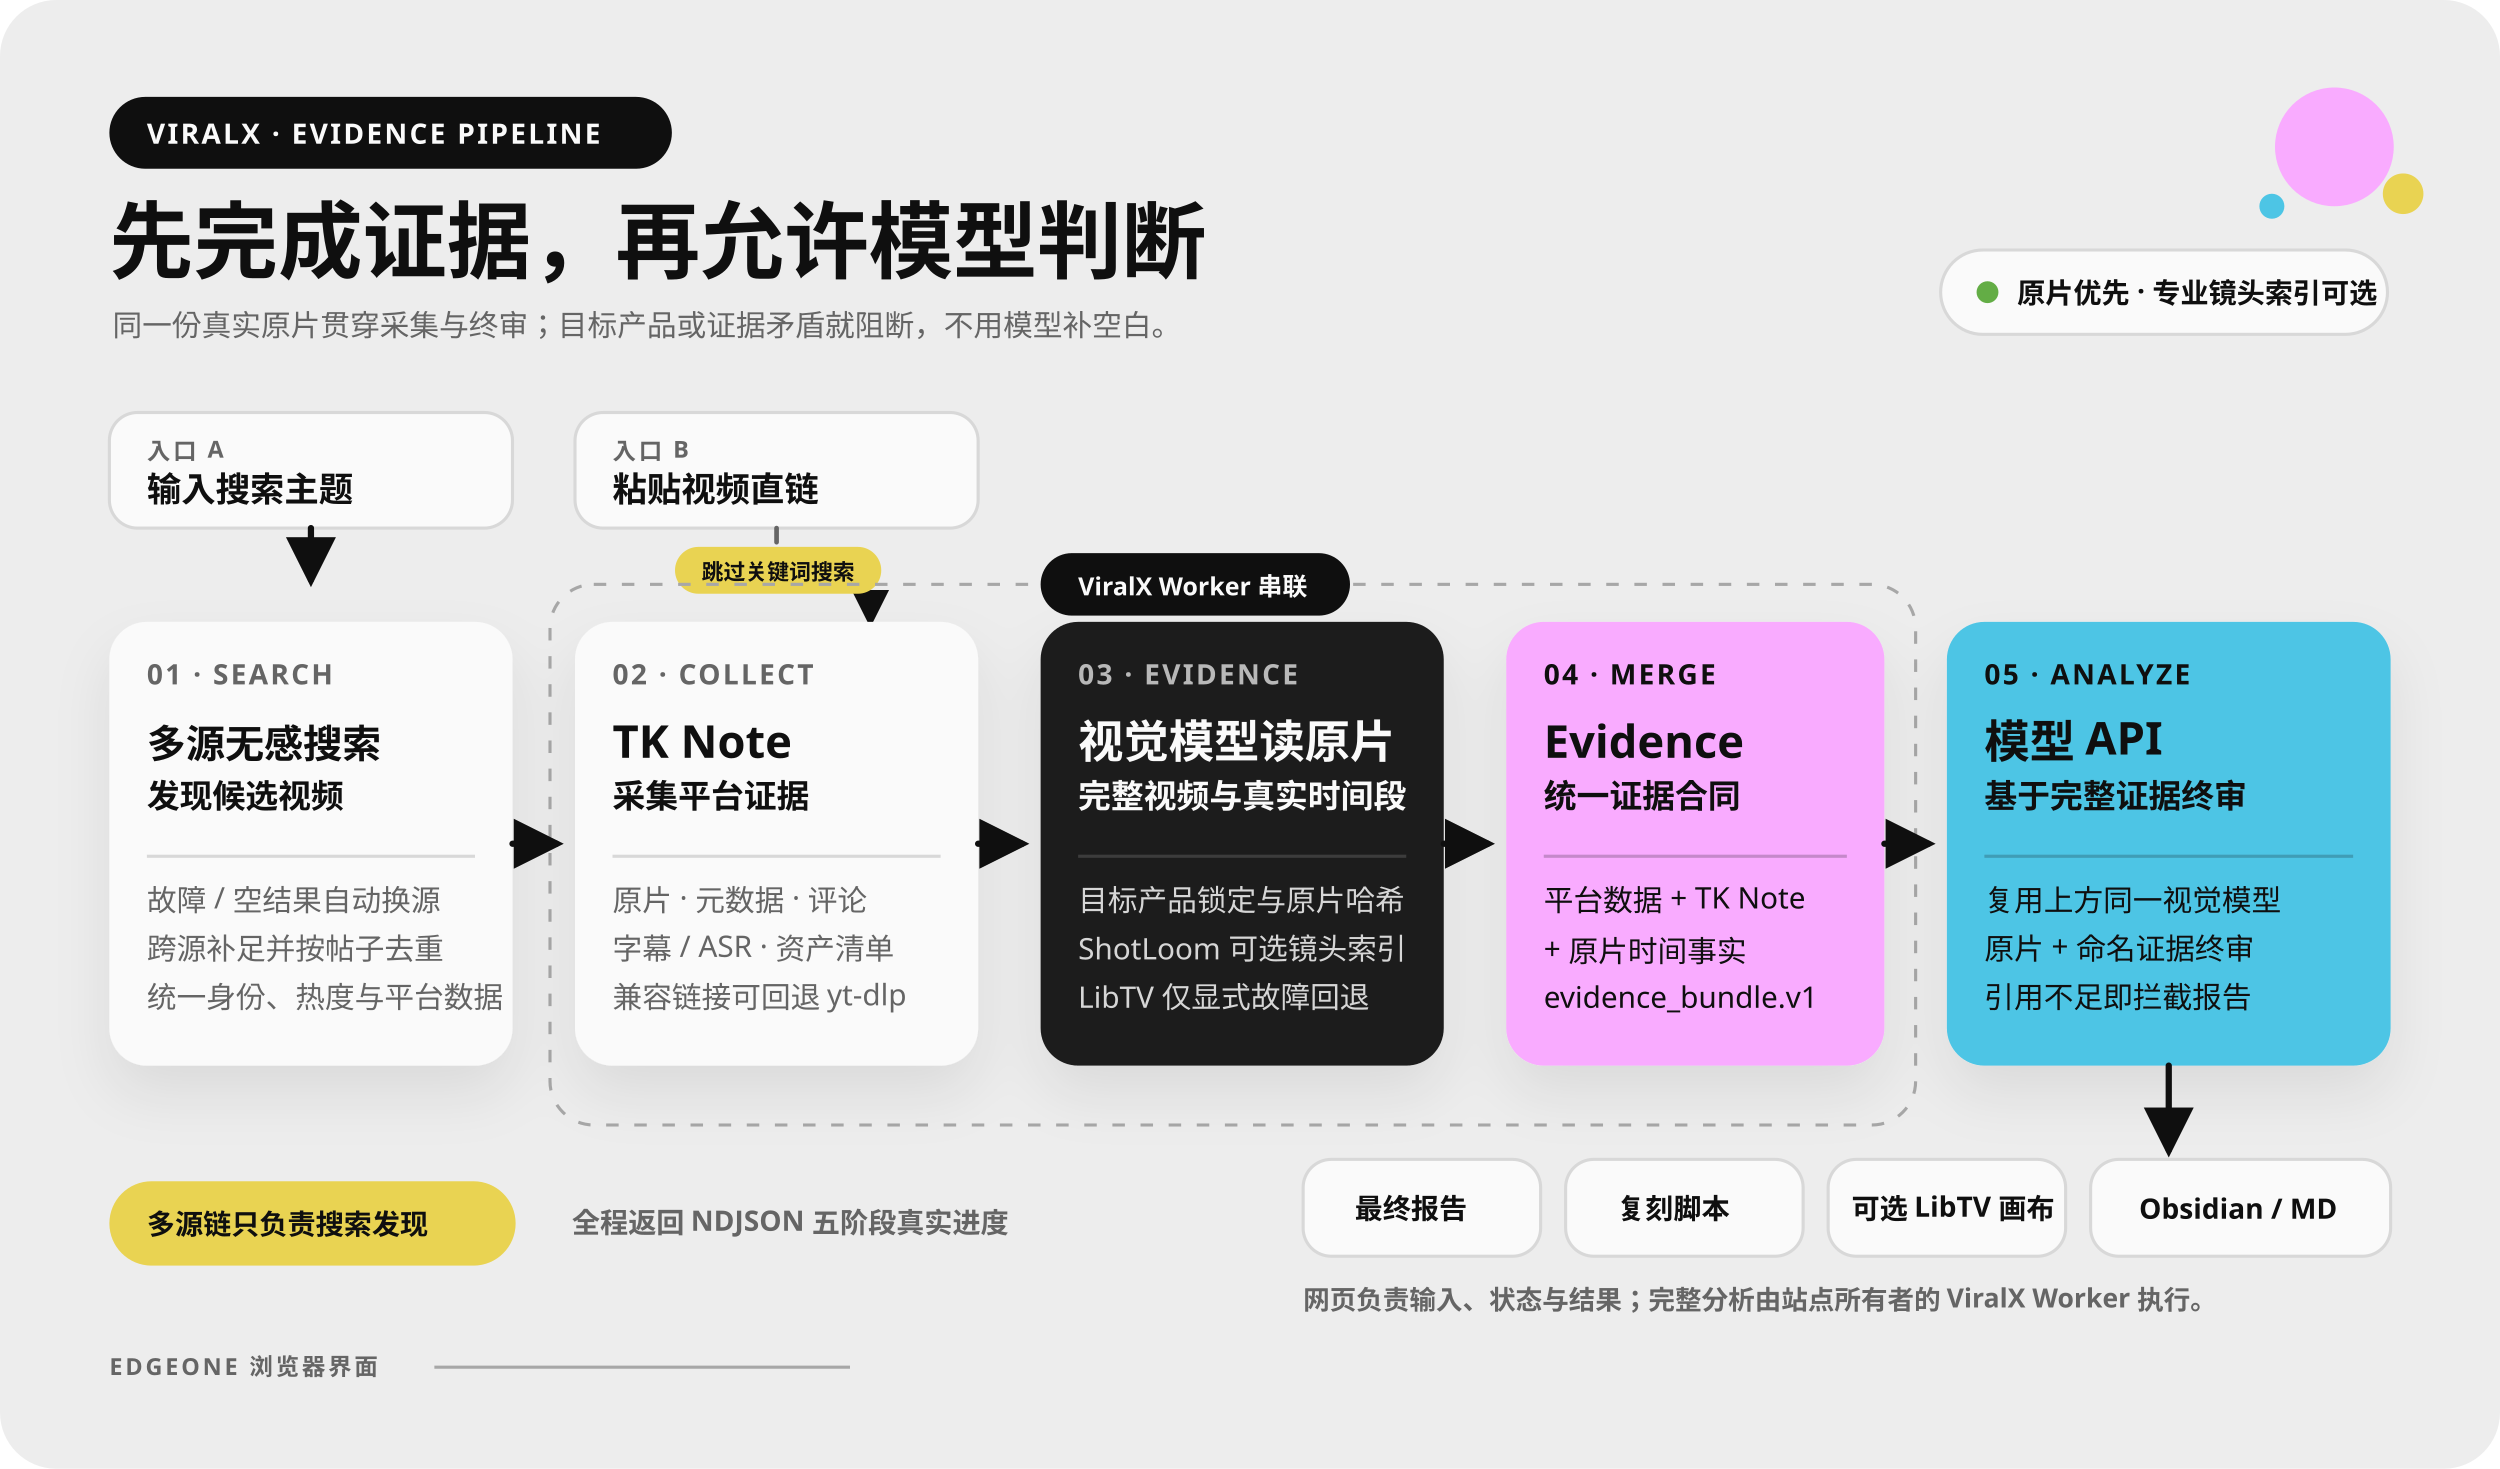
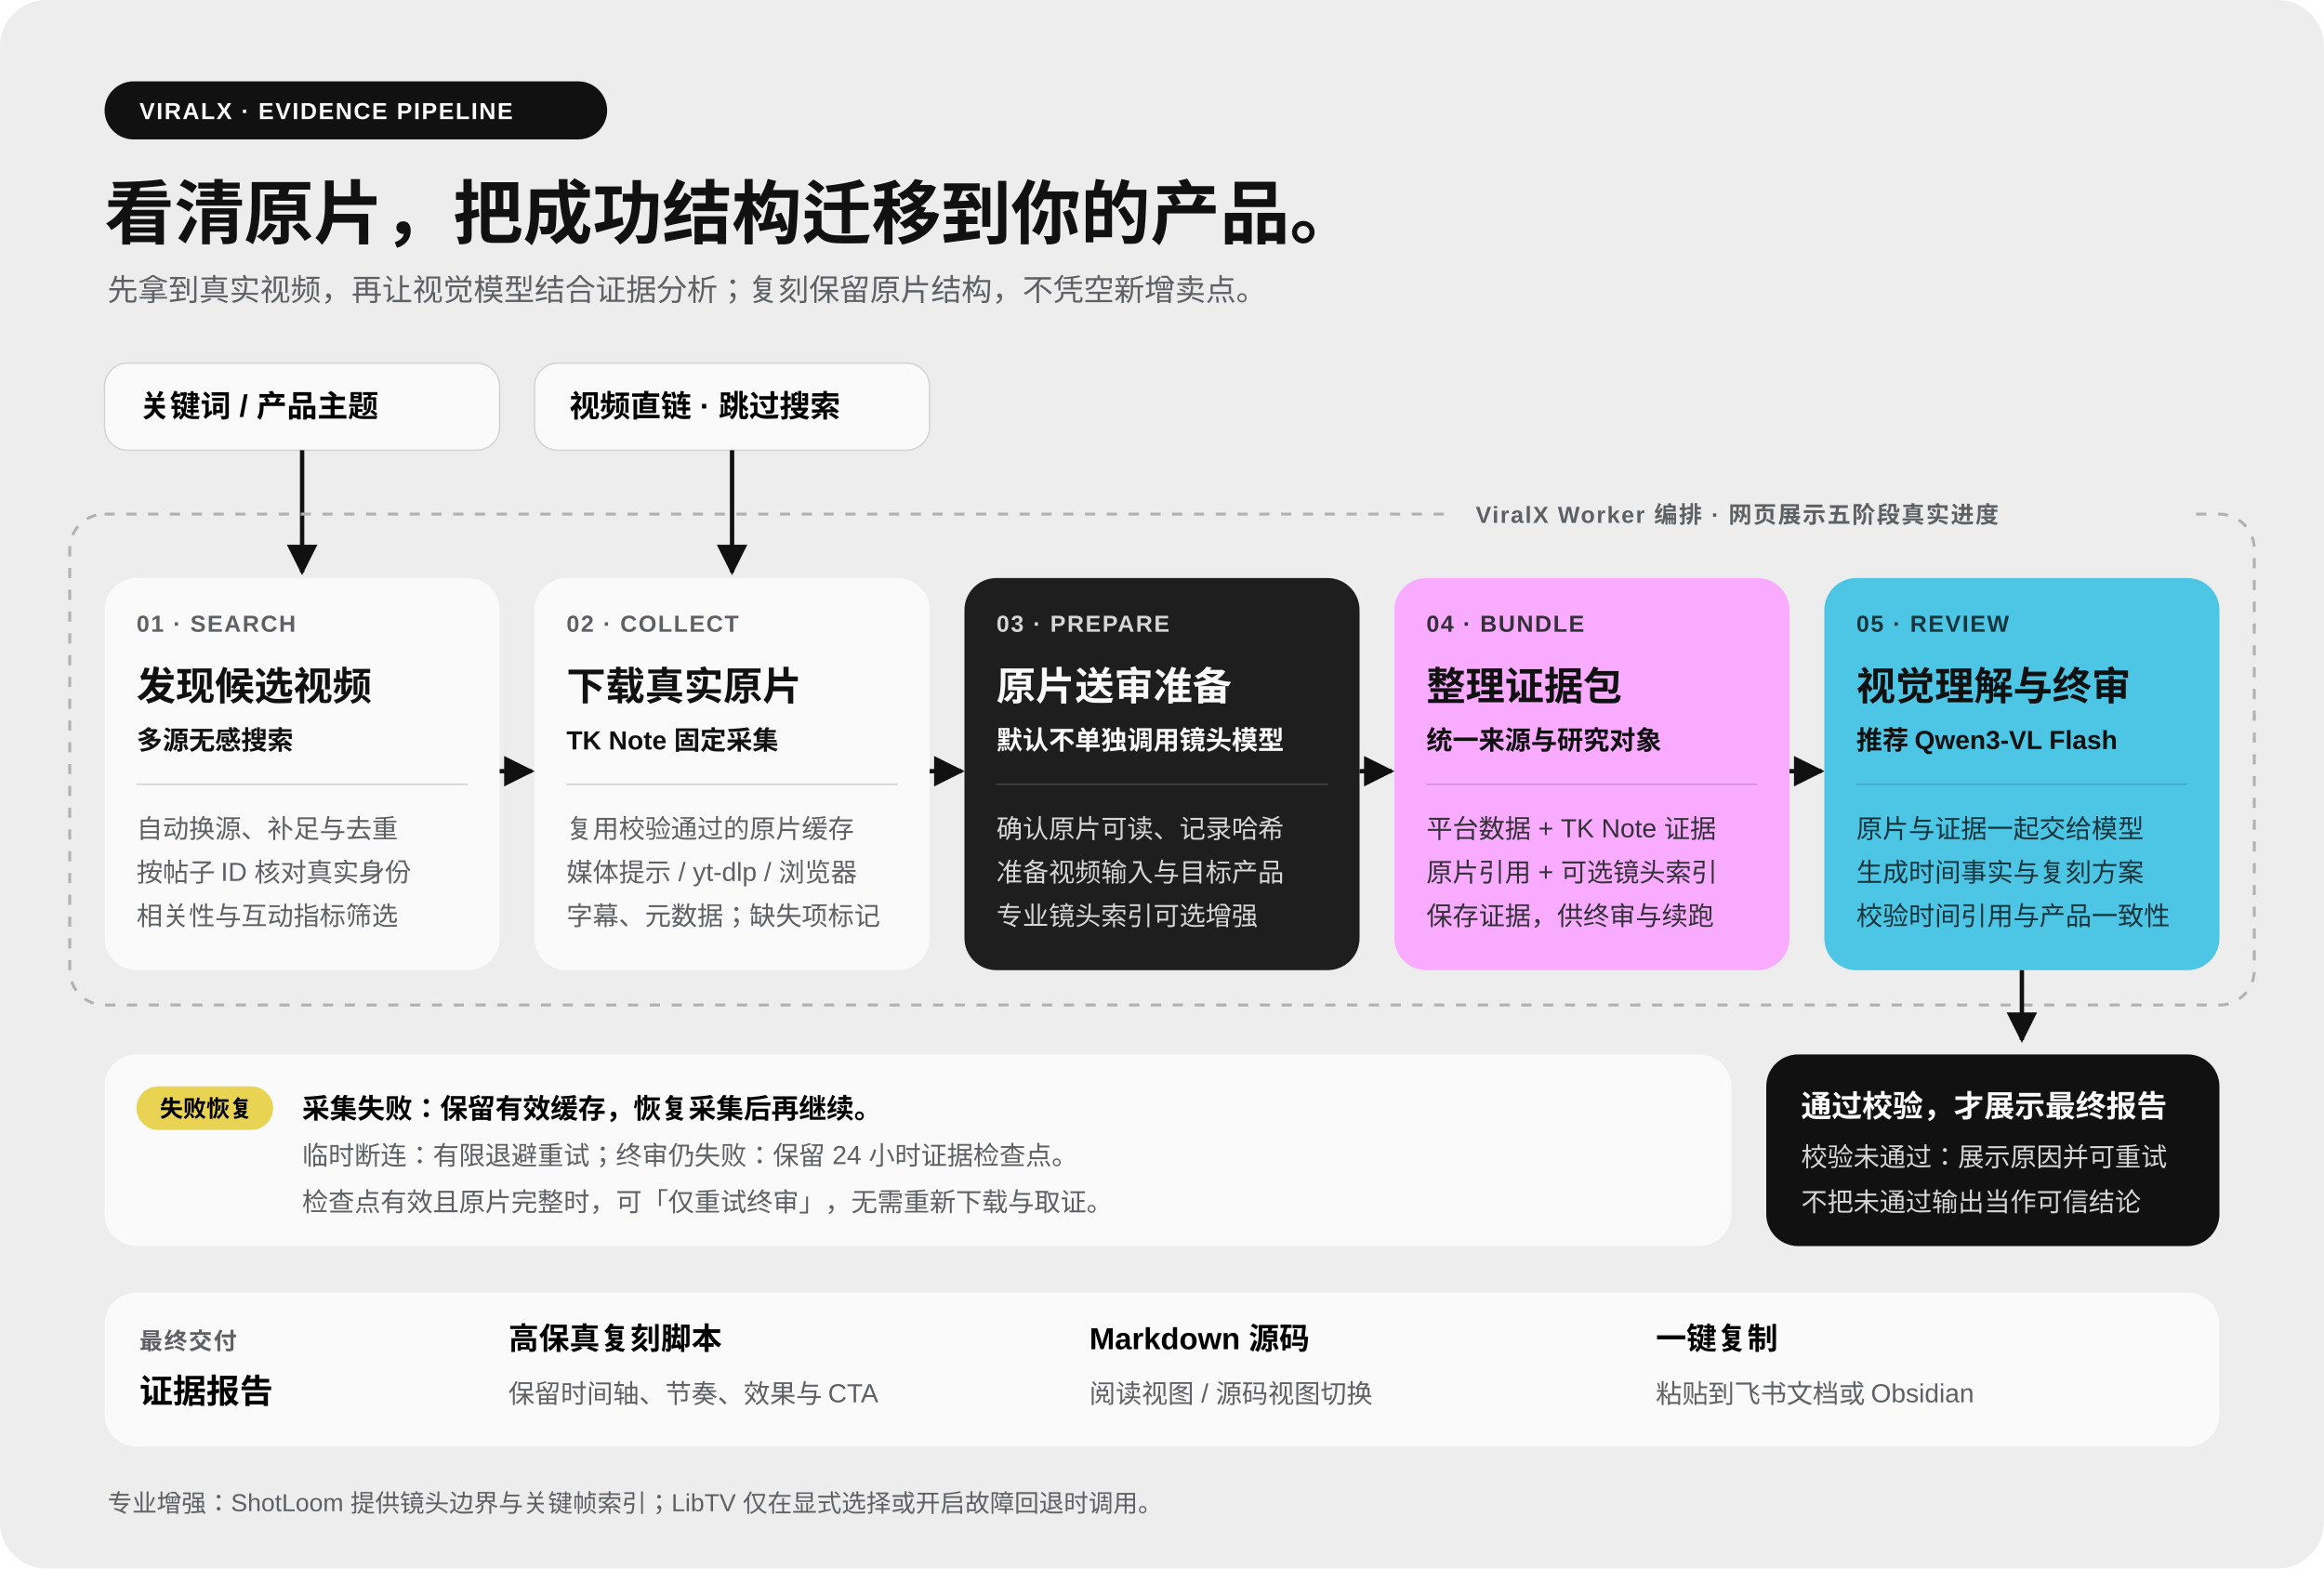
- <svg xmlns="http://www.w3.org/2000/svg" width="1600" height="940" viewBox="0 0 1600 940" role="img" aria-labelledby="title desc">
+ <svg xmlns="http://www.w3.org/2000/svg" width="1600" height="1080" viewBox="0 0 1600 1080" role="img" aria-labelledby="title desc">
  <defs>
-     <filter id="shadow" x="-20%" y="-20%" width="140%" height="160%">
-       <feDropShadow dx="0" dy="18" stdDeviation="18" flood-color="#0F0F0F" flood-opacity="0.08" />
-     </filter>
-     <marker id="arrow" viewBox="0 0 10 10" refX="8.5" refY="5" markerWidth="8" markerHeight="8" orient="auto-start-reverse">
-       <path d="M 0 0 L 10 5 L 0 10 z" fill="#0F0F0F" />
+     <marker id="arrow" viewBox="0 0 10 10" refX="9" refY="5" markerWidth="7" markerHeight="7" orient="auto">
+       <path d="M0 0L10 5L0 10Z" fill="#111111" />
    </marker>
    <style>
-       .latin { font-family: "Hanken Grotesk", Inter, Arial, sans-serif; }
-       .cn { font-family: "Hanken Grotesk", "Noto Sans SC", "PingFang SC", "Microsoft YaHei UI", sans-serif; }
-       .label { font-size: 18px; font-weight: 700; letter-spacing: .08em; }
-       .small { font-size: 18px; font-weight: 600; }
-       .body { font-size: 19px; font-weight: 500; }
-       .muted { fill: #656565; }
-       .line { fill: none; stroke: #0F0F0F; stroke-width: 4; stroke-linecap: round; stroke-linejoin: round; marker-end: url(#arrow); }
-       .dash { fill: none; stroke: #656565; stroke-width: 3; stroke-dasharray: 9 10; stroke-linecap: round; marker-end: url(#arrow); }
+       text { font-family: "Hanken Grotesk", "Noto Sans SC", "Microsoft YaHei", Arial, sans-serif; }
+       .label { font-size:16px; font-weight:700; letter-spacing:1px; }
+       .body { font-size:18px; font-weight:500; }
+       .small { font-size:17px; fill:#5E6063; }
+       .arrow { fill:none; stroke:#111111; stroke-width:3; marker-end:url(#arrow); }
    </style>
  </defs>
-   <rect width="1600" height="940" rx="36" fill="#EDEDED" />
-   <circle cx="1494" cy="94" r="38" fill="#F9ABFF" />
-   <circle cx="1538" cy="124" r="13" fill="#E9D352" />
-   <circle cx="1454" cy="132" r="8" fill="#4DC5E5" />
-   <g class="cn">
-     <rect x="70" y="62" width="360" height="46" rx="23" fill="#0F0F0F" />
-     <text x="94" y="92" class="label" fill="#FAFAFA">VIRALX · EVIDENCE PIPELINE</text>
-     <text x="70" y="174" font-size="54" font-weight="700" fill="#0F0F0F">先完成证据，再允许模型判断</text>
-     <text x="72" y="215" class="body muted">同一份真实原片贯穿采集与终审；目标产品或证据矛盾就阻断，不用模型补空白。</text>
-     <rect x="1242" y="160" width="286" height="54" rx="27" fill="#FAFAFA" stroke="#D8D8D8" stroke-width="2" />
-     <circle cx="1272" cy="187" r="7" fill="#63AD45" />
-     <text x="1291" y="194" class="small" fill="#0F0F0F">原片优先 · 专业镜头索引可选</text>
-     <rect x="70" y="264" width="258" height="74" rx="18" fill="#FAFAFA" stroke="#D8D8D8" stroke-width="2" />
-     <text x="94" y="294" font-size="15" font-weight="700" letter-spacing=".12em" fill="#656565">入口 A</text>
-     <text x="94" y="321" font-size="22" font-weight="700" fill="#0F0F0F">输入搜索主题</text>
-     <rect x="368" y="264" width="258" height="74" rx="18" fill="#FAFAFA" stroke="#D8D8D8" stroke-width="2" />
-     <text x="392" y="294" font-size="15" font-weight="700" letter-spacing=".12em" fill="#656565">入口 B</text>
-     <text x="392" y="321" font-size="22" font-weight="700" fill="#0F0F0F">粘贴视频直链</text>
-     <path d="M199 338 V371" class="line" />
-     <path d="M497 338 V355 C497 369 510 377 527 377 H557 V398" class="dash" />
-     <rect x="432" y="350" width="132" height="30" rx="15" fill="#E9D352" />
-     <text x="449" y="371" font-size="14" font-weight="700" fill="#0F0F0F">跳过关键词搜索</text>
-     <rect x="352" y="374" width="874" height="346" rx="28" fill="none" stroke="#A7A7A7" stroke-width="2" stroke-dasharray="8 10" />
-     <rect x="666" y="354" width="198" height="40" rx="20" fill="#0F0F0F" />
-     <text x="690" y="381" font-size="16" font-weight="700" fill="#FAFAFA">ViralX Worker 串联</text>
-     <g filter="url(#shadow)">
-       <rect x="70" y="398" width="258" height="284" rx="24" fill="#FAFAFA" />
-       <rect x="368" y="398" width="258" height="284" rx="24" fill="#FAFAFA" />
-       <rect x="666" y="398" width="258" height="284" rx="24" fill="#1E1E1E" />
-       <rect x="964" y="398" width="242" height="284" rx="24" fill="#F9ABFF" />
-       <rect x="1246" y="398" width="284" height="284" rx="24" fill="#4DC5E5" />
-     </g>
-     <text x="94" y="438" class="label" fill="#656565">01 · SEARCH</text>
-     <text x="94" y="485" font-size="25" font-weight="700" fill="#0F0F0F">多源无感搜索</text>
-     <text x="94" y="517" font-size="21" font-weight="700" fill="#0F0F0F">发现候选视频</text>
-     <line x1="94" y1="548" x2="304" y2="548" stroke="#D8D8D8" stroke-width="2" />
-     <text x="94" y="583" class="body muted">故障 / 空结果自动换源</text>
-     <text x="94" y="614" class="body muted">跨源补足并按帖子去重</text>
-     <text x="94" y="645" class="body muted">统一身份、热度与平台数据</text>
-     <text x="392" y="438" class="label" fill="#656565">02 · COLLECT</text>
-     <text x="392" y="485" font-size="29" font-weight="700" fill="#0F0F0F">TK Note</text>
-     <text x="392" y="517" font-size="21" font-weight="700" fill="#0F0F0F">采集平台证据</text>
-     <line x1="392" y1="548" x2="602" y2="548" stroke="#D8D8D8" stroke-width="2" />
-     <text x="392" y="583" class="body muted">原片 · 元数据 · 评论</text>
-     <text x="392" y="614" class="body muted">字幕 / ASR · 资产清单</text>
-     <text x="392" y="645" class="body muted">兼容链接可回退 yt-dlp</text>
-     <text x="690" y="438" class="label" fill="#B8B8B8">03 · EVIDENCE</text>
-     <text x="690" y="485" font-size="29" font-weight="700" fill="#FAFAFA">视觉模型读原片</text>
-     <text x="690" y="517" font-size="21" font-weight="700" fill="#FAFAFA">完整视频与真实时间段</text>
-     <line x1="690" y1="548" x2="900" y2="548" stroke="#3C3C3C" stroke-width="2" />
-     <text x="690" y="583" class="body" fill="#D6D6D6">目标产品锁定与原片哈希</text>
-     <text x="690" y="614" class="body" fill="#D6D6D6">ShotLoom 可选镜头索引</text>
-     <text x="690" y="645" class="body" fill="#D6D6D6">LibTV 仅显式故障回退</text>
-     <text x="988" y="438" class="label" fill="#0F0F0F">04 · MERGE</text>
-     <text x="988" y="485" font-size="29" font-weight="700" fill="#0F0F0F">Evidence</text>
-     <text x="988" y="517" font-size="21" font-weight="700" fill="#0F0F0F">统一证据合同</text>
-     <line x1="988" y1="548" x2="1182" y2="548" stroke="#0F0F0F" stroke-opacity=".22" stroke-width="2" />
-     <text x="988" y="583" class="body" fill="#0F0F0F">平台数据 + TK Note</text>
-     <text x="988" y="614" class="body" fill="#0F0F0F">+ 原片时间事实</text>
-     <text x="988" y="645" class="body" fill="#0F0F0F">evidence_bundle.v1</text>
-     <text x="1270" y="438" class="label" fill="#0F0F0F">05 · ANALYZE</text>
-     <text x="1270" y="485" font-size="29" font-weight="700" fill="#0F0F0F">模型 API</text>
-     <text x="1270" y="517" font-size="21" font-weight="700" fill="#0F0F0F">基于完整证据终审</text>
-     <line x1="1270" y1="548" x2="1506" y2="548" stroke="#0F0F0F" stroke-opacity=".22" stroke-width="2" />
-     <text x="1270" y="583" class="body" fill="#0F0F0F">复用上方同一视觉模型</text>
-     <text x="1270" y="614" class="body" fill="#0F0F0F">原片 + 命名证据终审</text>
-     <text x="1270" y="645" class="body" fill="#0F0F0F">引用不足即拦截报告</text>
-     <path d="M328 540 H356" class="line" />
-     <path d="M626 540 H654" class="line" />
-     <path d="M924 540 H952" class="line" />
-     <path d="M1206 540 H1234" class="line" />
-     <rect x="70" y="756" width="260" height="54" rx="27" fill="#E9D352" />
-     <text x="94" y="790" class="small" fill="#0F0F0F">多源链只负责搜索发现</text>
-     <text x="366" y="789" class="small muted">全程返回 NDJSON 五阶段真实进度</text>
-     <path d="M1388 682 V736" class="line" />
-     <text x="70" y="880" font-size="15" font-weight="700" letter-spacing=".12em" fill="#656565">EDGEONE 浏览器界面</text>
-     <line x1="278" y1="875" x2="544" y2="875" stroke="#A7A7A7" stroke-width="2" />
-     <rect x="834" y="742" width="152" height="62" rx="18" fill="#FAFAFA" stroke="#D8D8D8" stroke-width="2" />
-     <rect x="1002" y="742" width="152" height="62" rx="18" fill="#FAFAFA" stroke="#D8D8D8" stroke-width="2" />
-     <rect x="1170" y="742" width="152" height="62" rx="18" fill="#FAFAFA" stroke="#D8D8D8" stroke-width="2" />
-     <rect x="1338" y="742" width="192" height="62" rx="18" fill="#FAFAFA" stroke="#D8D8D8" stroke-width="2" />
-     <text x="867" y="780" class="small" fill="#0F0F0F">最终报告</text>
-     <text x="1035" y="780" class="small" fill="#0F0F0F">复刻脚本</text>
-     <text x="1185" y="780" class="small" fill="#0F0F0F">可选 LibTV 画布</text>
-     <text x="1369" y="780" class="small" fill="#0F0F0F">Obsidian / MD</text>
-     <text x="834" y="838" font-size="17" font-weight="600" fill="#656565">网页负责输入、状态与结果；完整分析由站点所有者的 ViralX Worker 执行。</text>
+   <rect width="1600" height="1080" rx="32" fill="#EDEDED" />
+   <rect x="72" y="56" width="346" height="40" rx="20" fill="#111111" />
+   <text x="96" y="82" class="label" fill="#FAFAFA">VIRALX · EVIDENCE PIPELINE</text>
+   <text x="72" y="164" font-size="48" font-weight="700" fill="#111111">看清原片，把成功结构迁移到你的产品。</text>
+   <text x="74" y="207" font-size="21" fill="#5E6063">先拿到真实视频，再让视觉模型结合证据分析；复刻保留原片结构，不凭空新增卖点。</text>
+   <rect x="72" y="250" width="272" height="60" rx="16" fill="#FAFAFA" stroke="#D4D4D4" />
+   <text x="96" y="287" font-size="21" font-weight="700">关键词 / 产品主题</text>
+   <rect x="368" y="250" width="272" height="60" rx="16" fill="#FAFAFA" stroke="#D4D4D4" />
+   <text x="392" y="287" font-size="21" font-weight="700">视频直链 · 跳过搜索</text>
+   <path d="M208 310V394" class="arrow" />
+   <path d="M504 310V394" class="arrow" />
+   <rect x="48" y="354" width="1504" height="338" rx="24" fill="none" stroke="#B1B1B1" stroke-width="2" stroke-dasharray="7 8" />
+   <rect x="1000" y="335" width="506" height="38" rx="19" fill="#EDEDED" />
+   <text x="1016" y="360" class="label" fill="#5E6063">ViralX Worker 编排 · 网页展示五阶段真实进度</text>
+   <g>
+     <rect x="72" y="398" width="272" height="270" rx="22" fill="#FAFAFA" />
+     <text x="94" y="435" class="label" fill="#5E6063">01 · SEARCH</text>
+     <text x="94" y="482" font-size="27" font-weight="700" fill="#111111">发现候选视频</text>
+     <text x="94" y="516" font-size="18" font-weight="600" fill="#111111">多源无感搜索</text>
+     <line x1="94" y1="540" x2="322" y2="540" stroke="#111111" stroke-opacity=".18" />
+     <text x="94" y="577" class="body" fill="#5E6063">自动换源、补足与去重</text>
+     <text x="94" y="607" class="body" fill="#5E6063">按帖子 ID 核对真实身份</text>
+     <text x="94" y="637" class="body" fill="#5E6063">相关性与互动指标筛选</text>
  </g>
+   <g>
+     <rect x="368" y="398" width="272" height="270" rx="22" fill="#FAFAFA" />
+     <text x="390" y="435" class="label" fill="#5E6063">02 · COLLECT</text>
+     <text x="390" y="482" font-size="27" font-weight="700" fill="#111111">下载真实原片</text>
+     <text x="390" y="516" font-size="18" font-weight="600" fill="#111111">TK Note 固定采集</text>
+     <line x1="390" y1="540" x2="618" y2="540" stroke="#111111" stroke-opacity=".18" />
+     <text x="390" y="577" class="body" fill="#5E6063">复用校验通过的原片缓存</text>
+     <text x="390" y="607" class="body" fill="#5E6063">媒体提示 / yt-dlp / 浏览器</text>
+     <text x="390" y="637" class="body" fill="#5E6063">字幕、元数据；缺失项标记</text>
+   </g>
+   <g>
+     <rect x="664" y="398" width="272" height="270" rx="22" fill="#1E1E1E" />
+     <text x="686" y="435" class="label" fill="#D6D6D6">03 · PREPARE</text>
+     <text x="686" y="482" font-size="27" font-weight="700" fill="#FAFAFA">原片送审准备</text>
+     <text x="686" y="516" font-size="18" font-weight="600" fill="#FAFAFA">默认不单独调用镜头模型</text>
+     <line x1="686" y1="540" x2="914" y2="540" stroke="#FAFAFA" stroke-opacity=".18" />
+     <text x="686" y="577" class="body" fill="#D6D6D6">确认原片可读、记录哈希</text>
+     <text x="686" y="607" class="body" fill="#D6D6D6">准备视频输入与目标产品</text>
+     <text x="686" y="637" class="body" fill="#D6D6D6">专业镜头索引可选增强</text>
+   </g>
+   <g>
+     <rect x="960" y="398" width="272" height="270" rx="22" fill="#F9ABFF" />
+     <text x="982" y="435" class="label" fill="#343037">04 · BUNDLE</text>
+     <text x="982" y="482" font-size="27" font-weight="700" fill="#111111">整理证据包</text>
+     <text x="982" y="516" font-size="18" font-weight="600" fill="#111111">统一来源与研究对象</text>
+     <line x1="982" y1="540" x2="1210" y2="540" stroke="#111111" stroke-opacity=".18" />
+     <text x="982" y="577" class="body" fill="#343037">平台数据 + TK Note 证据</text>
+     <text x="982" y="607" class="body" fill="#343037">原片引用 + 可选镜头索引</text>
+     <text x="982" y="637" class="body" fill="#343037">保存证据，供终审与续跑</text>
+   </g>
+   <g>
+     <rect x="1256" y="398" width="272" height="270" rx="22" fill="#4DC5E5" />
+     <text x="1278" y="435" class="label" fill="#16353C">05 · REVIEW</text>
+     <text x="1278" y="482" font-size="27" font-weight="700" fill="#111111">视觉理解与终审</text>
+     <text x="1278" y="516" font-size="18" font-weight="600" fill="#111111">推荐 Qwen3-VL Flash</text>
+     <line x1="1278" y1="540" x2="1506" y2="540" stroke="#111111" stroke-opacity=".18" />
+     <text x="1278" y="577" class="body" fill="#16353C">原片与证据一起交给模型</text>
+     <text x="1278" y="607" class="body" fill="#16353C">生成时间事实与复刻方案</text>
+     <text x="1278" y="637" class="body" fill="#16353C">校验时间引用与产品一致性</text>
+   </g>
+   <path d="M344 531H366" class="arrow" />
+   <path d="M640 531H662" class="arrow" />
+   <path d="M936 531H958" class="arrow" />
+   <path d="M1232 531H1254" class="arrow" />
+   <rect x="72" y="726" width="1120" height="132" rx="22" fill="#FAFAFA" />
+   <rect x="94" y="748" width="94" height="30" rx="15" fill="#E9D352" />
+   <text x="110" y="769" font-size="16" font-weight="700">失败恢复</text>
+   <text x="208" y="770" font-size="19" font-weight="700">采集失败：保留有效缓存，恢复采集后再继续。</text>
+   <text x="208" y="802" class="body" fill="#5E6063">临时断连：有限退避重试；终审仍失败：保留 24 小时证据检查点。</text>
+   <text x="208" y="834" class="body" fill="#5E6063">检查点有效且原片完整时，可「仅重试终审」，无需重新下载与取证。</text>
+   <path d="M1392 668V716" class="arrow" />
+   <rect x="1216" y="726" width="312" height="132" rx="22" fill="#111111" />
+   <text x="1240" y="769" font-size="21" font-weight="700" fill="#FAFAFA">通过校验，才展示最终报告</text>
+   <text x="1240" y="803" class="body" fill="#D6D6D6">校验未通过：展示原因并可重试</text>
+   <text x="1240" y="834" class="body" fill="#D6D6D6">不把未通过输出当作可信结论</text>
+   <rect x="72" y="890" width="1456" height="106" rx="22" fill="#FAFAFA" />
+   <text x="96" y="929" class="label" fill="#5E6063">最终交付</text>
+   <text x="96" y="966" font-size="23" font-weight="700">证据报告</text>
+   <text x="350" y="929" font-size="21" font-weight="700">高保真复刻脚本</text>
+   <text x="350" y="966" class="body" fill="#5E6063">保留时间轴、节奏、效果与 CTA</text>
+   <text x="750" y="929" font-size="21" font-weight="700">Markdown 源码</text>
+   <text x="750" y="966" class="body" fill="#5E6063">阅读视图 / 源码视图切换</text>
+   <text x="1140" y="929" font-size="21" font-weight="700">一键复制</text>
+   <text x="1140" y="966" class="body" fill="#5E6063">粘贴到飞书文档或 Obsidian</text>
+   <text x="74" y="1041" class="small">专业增强：ShotLoom 提供镜头边界与关键帧索引；LibTV 仅在显式选择或开启故障回退时调用。</text>
</svg>
